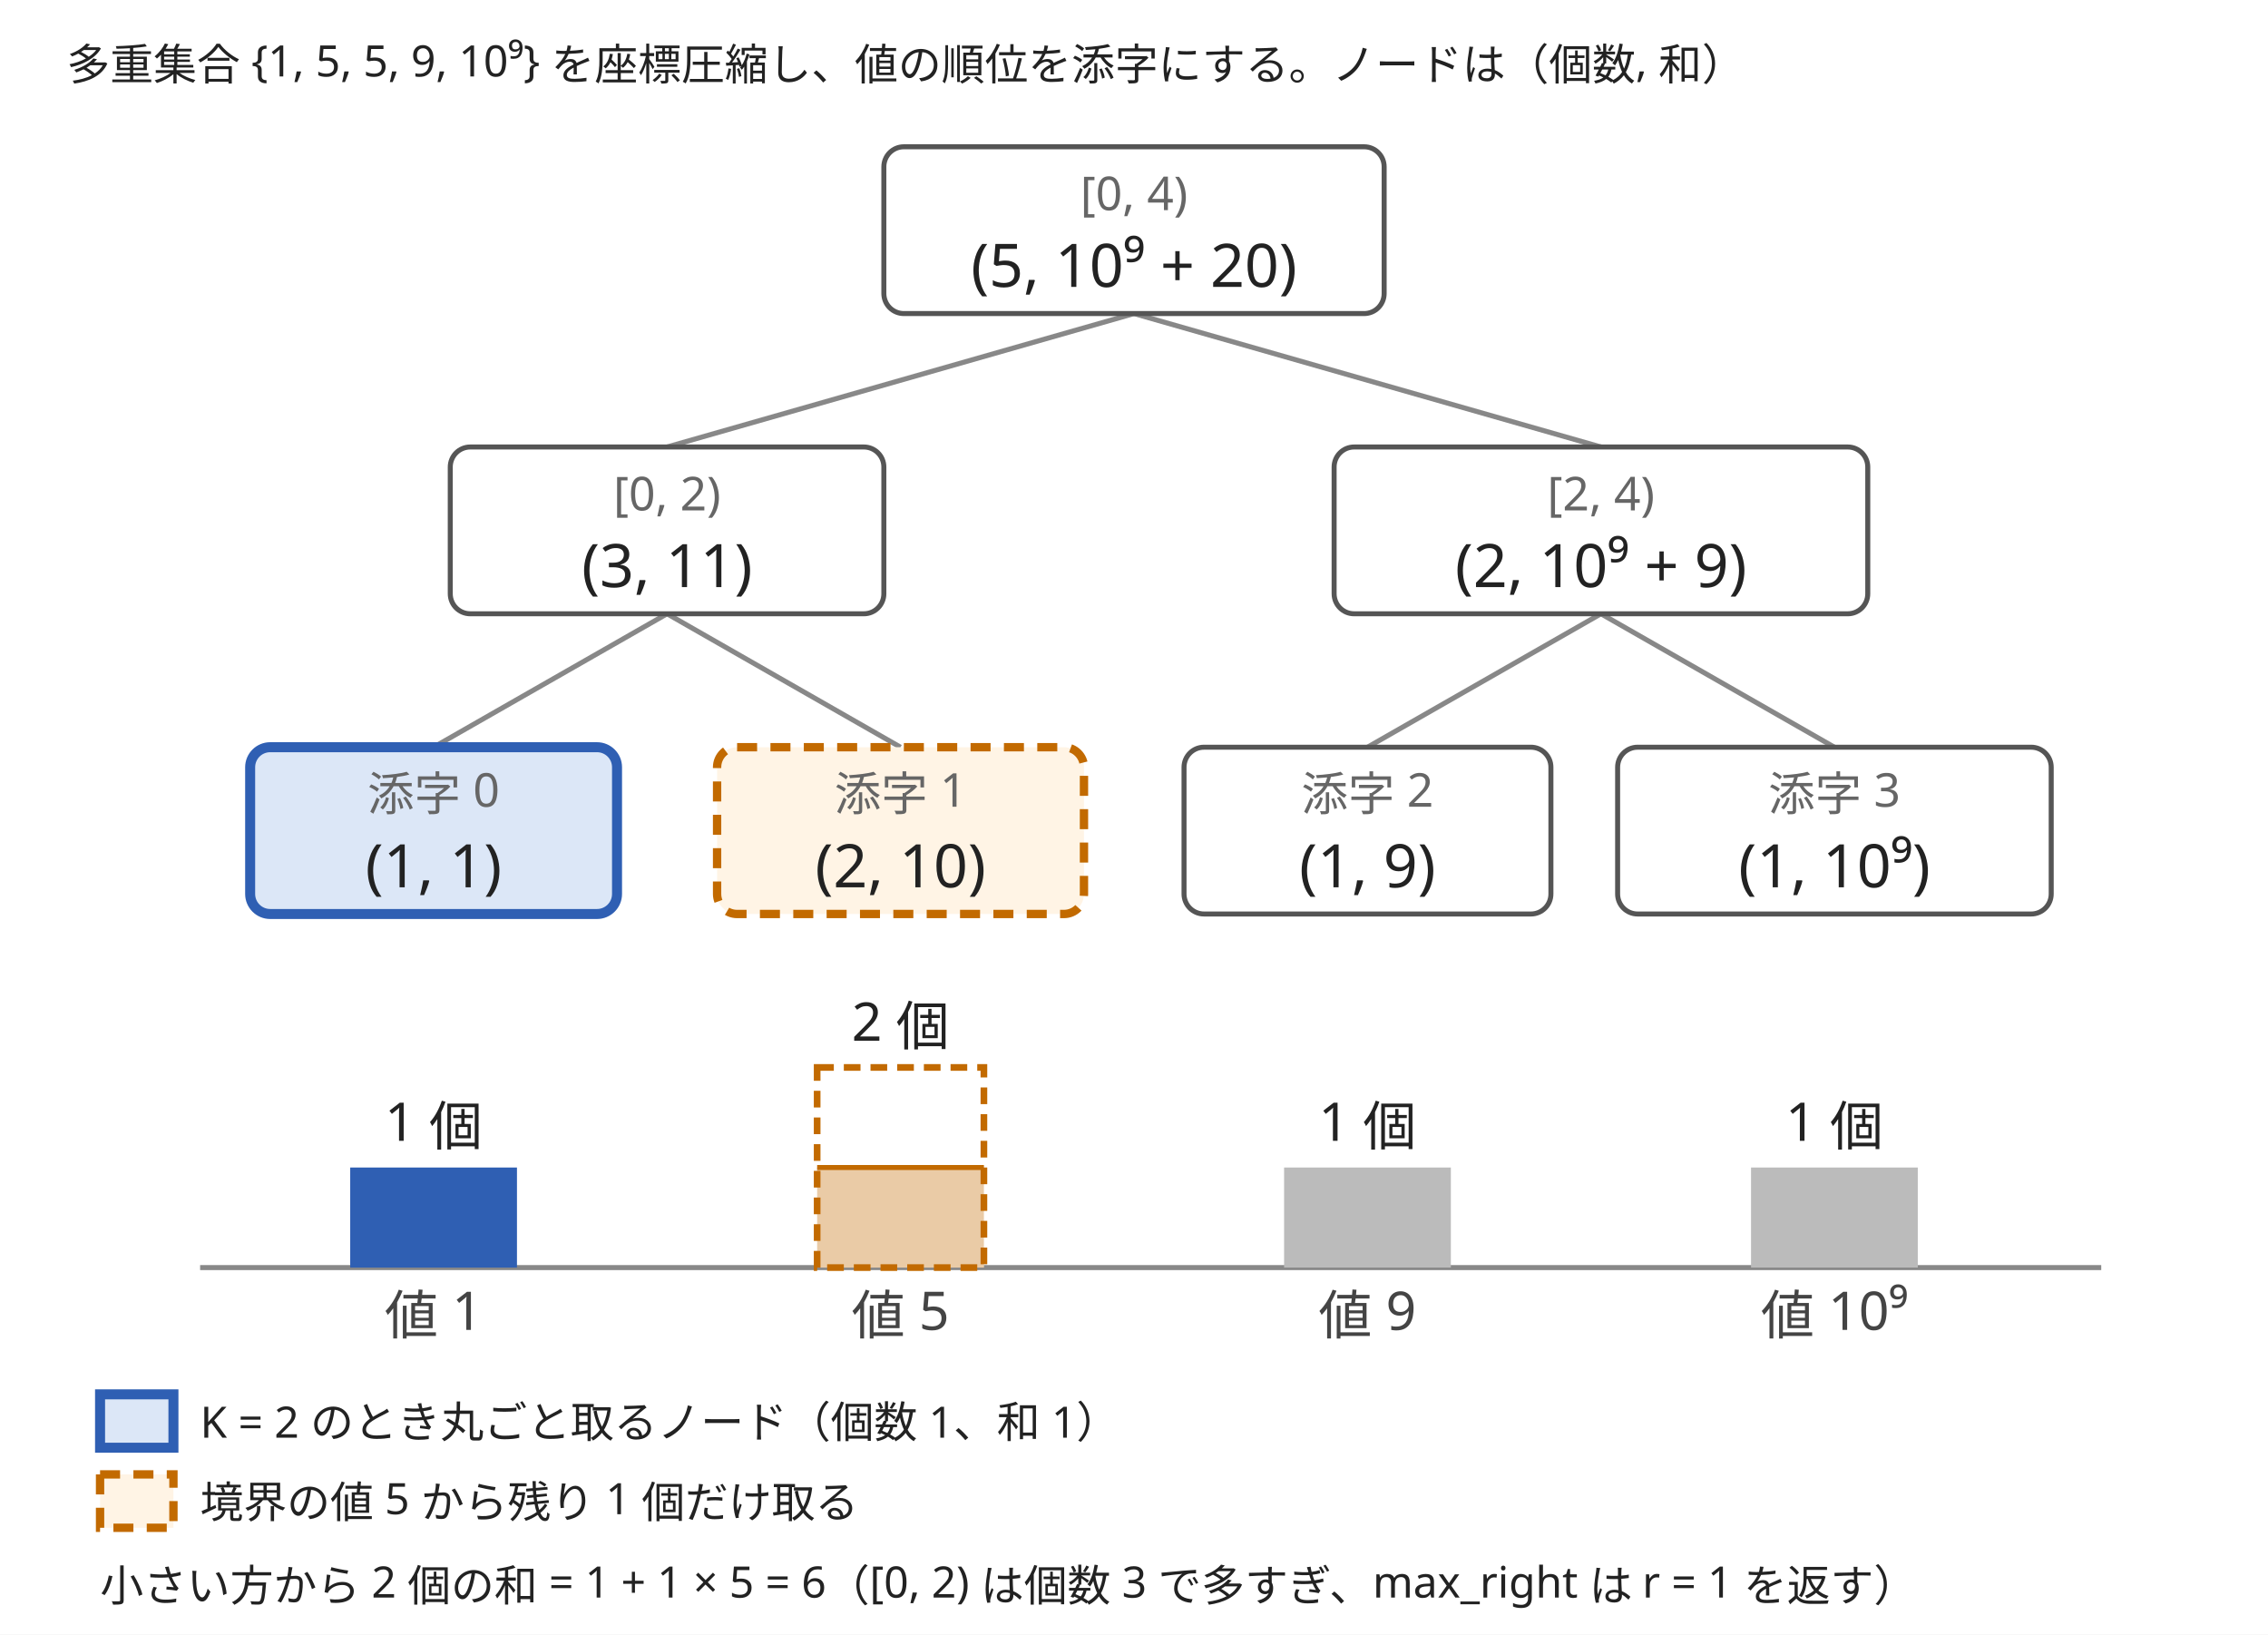
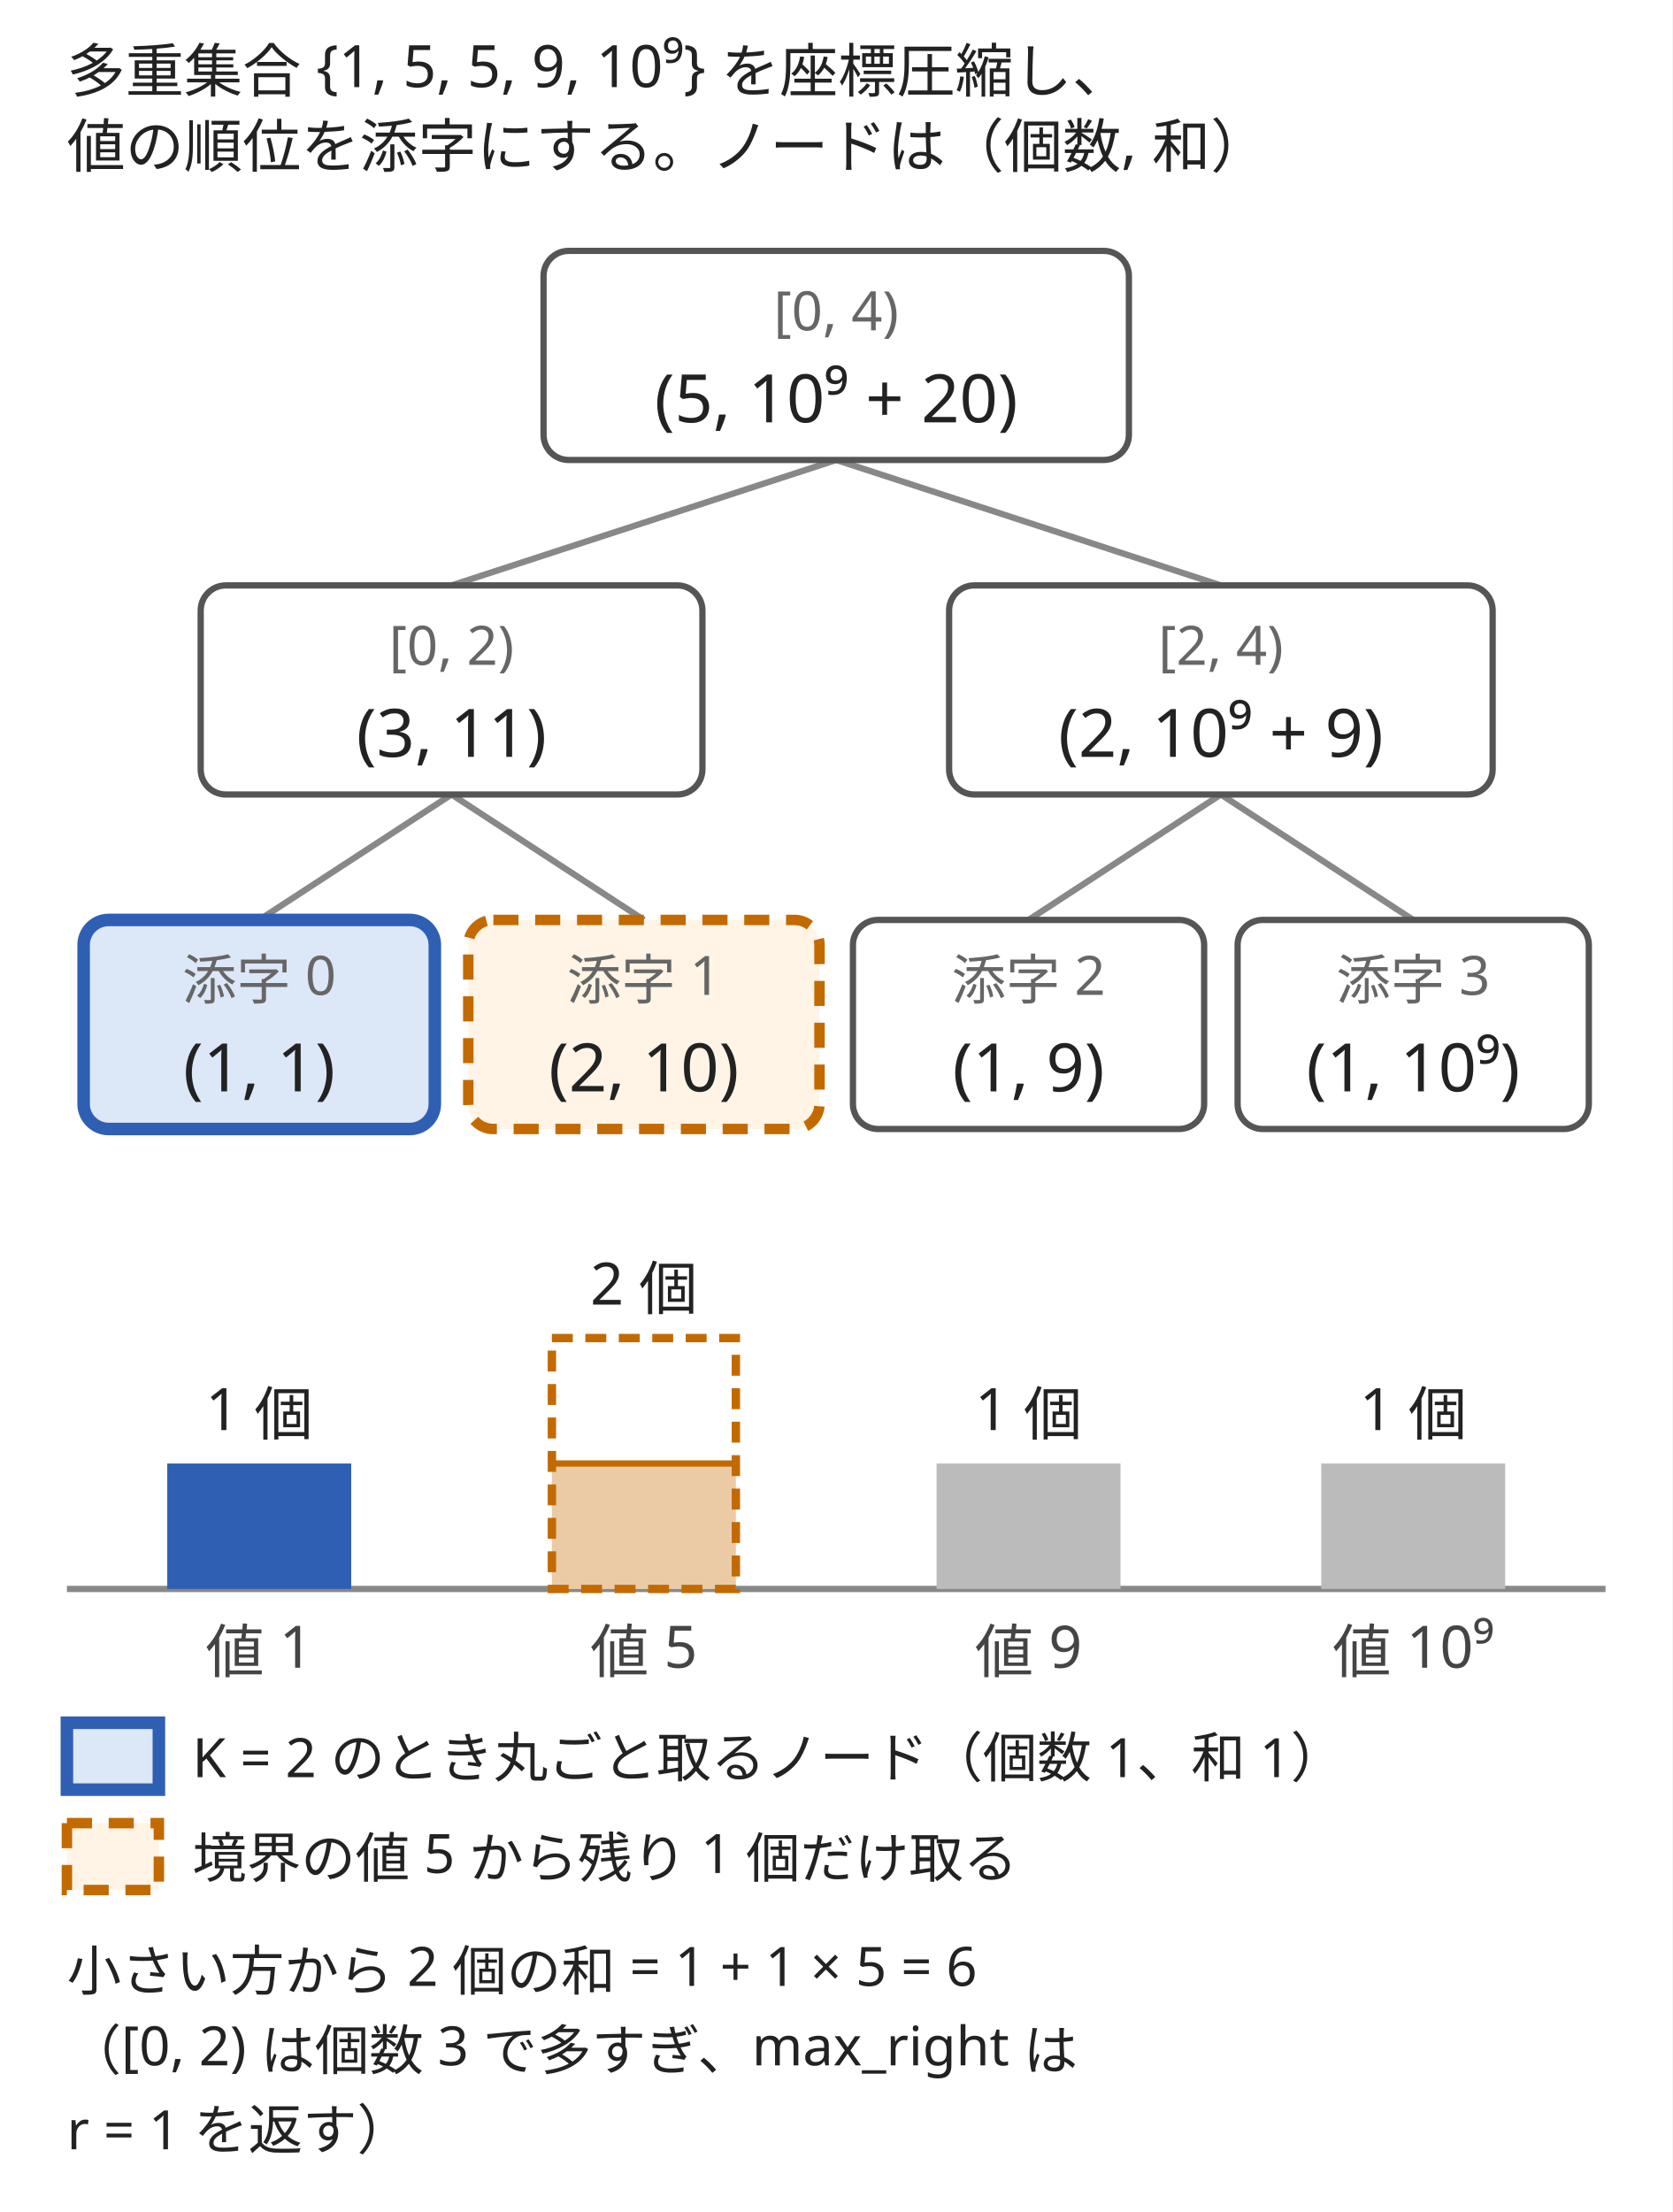
- <svg xmlns="http://www.w3.org/2000/svg" viewBox="0 0 680 490" width="680" height="490" font-family="sans-serif">
-   <rect x="0" y="0" width="680" height="490" fill="#ffffff" />
-   <text x="20" y="24" font-size="13" fill="#222">多重集合 {1, 5, 5, 9, 10⁹} を座標圧縮し、値の順位を添字にする。ノードは（個数, 和）</text>
+ <svg xmlns="http://www.w3.org/2000/svg" viewBox="0 0 400 529" width="400" height="529" font-family="sans-serif">
+   <rect x="0" y="0" width="400" height="529" fill="#ffffff" />
+   <text x="16" y="22" font-size="14" fill="#222">多重集合 {1, 5, 5, 9, 10⁹} を座標圧縮し、</text>
+   <text x="16" y="40" font-size="14" fill="#222">値の順位を添字にする。ノードは（個数, 和）</text>
  <g stroke="#888" stroke-width="1.5">
-     <line x1="340" y1="94" x2="200" y2="134" />
-     <line x1="340" y1="94" x2="480" y2="134" />
-     <line x1="200" y1="184" x2="130" y2="224" />
-     <line x1="200" y1="184" x2="270" y2="224" />
-     <line x1="480" y1="184" x2="410" y2="224" />
-     <line x1="480" y1="184" x2="550" y2="224" />
+     <line x1="200" y1="110" x2="108" y2="140" />
+     <line x1="200" y1="110" x2="292" y2="140" />
+     <line x1="108" y1="190" x2="62" y2="220" />
+     <line x1="108" y1="190" x2="154" y2="220" />
+     <line x1="292" y1="190" x2="246" y2="220" />
+     <line x1="292" y1="190" x2="338" y2="220" />
  </g>
-   <rect x="265" y="44" width="150" height="50" rx="6" fill="#ffffff" stroke="#555" stroke-width="1.5" />
-   <text x="340" y="63" font-size="14" fill="#666" text-anchor="middle">[0, 4)</text>
-   <text x="340" y="86" font-size="18" fill="#222" text-anchor="middle">(5, 10⁹ + 20)</text>
-   <rect x="135" y="134" width="130" height="50" rx="6" fill="#ffffff" stroke="#555" stroke-width="1.5" />
-   <text x="200" y="153" font-size="14" fill="#666" text-anchor="middle">[0, 2)</text>
-   <text x="200" y="176" font-size="18" fill="#222" text-anchor="middle">(3, 11)</text>
-   <rect x="400" y="134" width="160" height="50" rx="6" fill="#ffffff" stroke="#555" stroke-width="1.5" />
-   <text x="480" y="153" font-size="14" fill="#666" text-anchor="middle">[2, 4)</text>
-   <text x="480" y="176" font-size="18" fill="#222" text-anchor="middle">(2, 10⁹ + 9)</text>
-   <rect x="75" y="224" width="110" height="50" rx="6" fill="#dce7f7" stroke="#2f5fb3" stroke-width="3" />
-   <text x="130" y="243" font-size="14" fill="#666" text-anchor="middle">添字 0</text>
-   <text x="130" y="266" font-size="18" fill="#222" text-anchor="middle">(1, 1)</text>
-   <rect x="215" y="224" width="110" height="50" rx="6" fill="#fff4e5" stroke="#c26a00" stroke-width="2.5" stroke-dasharray="6 4" />
-   <text x="270" y="243" font-size="14" fill="#666" text-anchor="middle">添字 1</text>
-   <text x="270" y="266" font-size="18" fill="#222" text-anchor="middle">(2, 10)</text>
-   <rect x="355" y="224" width="110" height="50" rx="6" fill="#ffffff" stroke="#555" stroke-width="1.5" />
-   <text x="410" y="243" font-size="14" fill="#666" text-anchor="middle">添字 2</text>
-   <text x="410" y="266" font-size="18" fill="#222" text-anchor="middle">(1, 9)</text>
-   <rect x="485" y="224" width="130" height="50" rx="6" fill="#ffffff" stroke="#555" stroke-width="1.5" />
-   <text x="550" y="243" font-size="14" fill="#666" text-anchor="middle">添字 3</text>
-   <text x="550" y="266" font-size="18" fill="#222" text-anchor="middle">(1, 10⁹)</text>
-   <line x1="60" y1="380" x2="630" y2="380" stroke="#888" stroke-width="1.5" />
-   <rect x="105" y="350" width="50" height="30" fill="#2f5fb3" />
-   <rect x="245" y="320" width="50" height="60" fill="#ffffff" stroke="#c26a00" stroke-width="2" stroke-dasharray="5 3" />
-   <line x1="245" y1="350" x2="295" y2="350" stroke="#c26a00" stroke-width="1.5" />
-   <rect x="245" y="350" width="50" height="30" fill="#c26a00" fill-opacity="0.35" />
-   <rect x="385" y="350" width="50" height="30" fill="#bbbbbb" />
-   <rect x="525" y="350" width="50" height="30" fill="#bbbbbb" />
-   <text x="130" y="342" font-size="16" fill="#222" text-anchor="middle">1 個</text>
-   <text x="270" y="312" font-size="16" fill="#222" text-anchor="middle">2 個</text>
-   <text x="410" y="342" font-size="16" fill="#222" text-anchor="middle">1 個</text>
-   <text x="550" y="342" font-size="16" fill="#222" text-anchor="middle">1 個</text>
-   <text x="130" y="400" font-size="16" fill="#444" text-anchor="middle">値 1</text>
-   <text x="270" y="400" font-size="16" fill="#444" text-anchor="middle">値 5</text>
-   <text x="410" y="400" font-size="16" fill="#444" text-anchor="middle">値 9</text>
-   <text x="550" y="400" font-size="16" fill="#444" text-anchor="middle">値 10⁹</text>
-   <rect x="30" y="418" width="22" height="16" fill="#dce7f7" stroke="#2f5fb3" stroke-width="3" />
-   <text x="60" y="431" font-size="13" fill="#222">K = 2 のとき丸ごと取るノード（個数 1、和 1）</text>
-   <rect x="30" y="442" width="22" height="16" fill="#fff4e5" stroke="#c26a00" stroke-width="2.5" stroke-dasharray="6 4" />
-   <text x="60" y="455" font-size="13" fill="#222">境界の値 5 から残り 1 個だけ取る</text>
-   <text x="30" y="480" font-size="13" fill="#222">小さい方から 2 個の和 = 1 + 1 × 5 = 6（[0, 2) は個数 3 で多すぎ、max_right は r = 1 を返す）</text>
+   <rect x="130.0" y="60" width="140" height="50" rx="6" fill="#ffffff" stroke="#555" stroke-width="1.5" />
+   <text x="200" y="79" font-size="13" fill="#666" text-anchor="middle">[0, 4)</text>
+   <text x="200" y="101" font-size="16" fill="#222" text-anchor="middle">(5, 10⁹ + 20)</text>
+   <rect x="48.0" y="140" width="120" height="50" rx="6" fill="#ffffff" stroke="#555" stroke-width="1.5" />
+   <text x="108" y="159" font-size="13" fill="#666" text-anchor="middle">[0, 2)</text>
+   <text x="108" y="181" font-size="16" fill="#222" text-anchor="middle">(3, 11)</text>
+   <rect x="227.0" y="140" width="130" height="50" rx="6" fill="#ffffff" stroke="#555" stroke-width="1.5" />
+   <text x="292" y="159" font-size="13" fill="#666" text-anchor="middle">[2, 4)</text>
+   <text x="292" y="181" font-size="16" fill="#222" text-anchor="middle">(2, 10⁹ + 9)</text>
+   <rect x="20.0" y="220" width="84" height="50" rx="6" fill="#dce7f7" stroke="#2f5fb3" stroke-width="3" />
+   <text x="62" y="239" font-size="13" fill="#666" text-anchor="middle">添字 0</text>
+   <text x="62" y="261" font-size="16" fill="#222" text-anchor="middle">(1, 1)</text>
+   <rect x="112.0" y="220" width="84" height="50" rx="6" fill="#fff4e5" stroke="#c26a00" stroke-width="2.5" stroke-dasharray="6 4" />
+   <text x="154" y="239" font-size="13" fill="#666" text-anchor="middle">添字 1</text>
+   <text x="154" y="261" font-size="16" fill="#222" text-anchor="middle">(2, 10)</text>
+   <rect x="204.0" y="220" width="84" height="50" rx="6" fill="#ffffff" stroke="#555" stroke-width="1.5" />
+   <text x="246" y="239" font-size="13" fill="#666" text-anchor="middle">添字 2</text>
+   <text x="246" y="261" font-size="16" fill="#222" text-anchor="middle">(1, 9)</text>
+   <rect x="296.0" y="220" width="84" height="50" rx="6" fill="#ffffff" stroke="#555" stroke-width="1.5" />
+   <text x="338" y="239" font-size="13" fill="#666" text-anchor="middle">添字 3</text>
+   <text x="338" y="261" font-size="16" fill="#222" text-anchor="middle">(1, 10⁹)</text>
+   <line x1="16" y1="380" x2="384" y2="380" stroke="#888" stroke-width="1.5" />
+   <rect x="40" y="350" width="44" height="30" fill="#2f5fb3" />
+   <rect x="132" y="320" width="44" height="60" fill="#ffffff" stroke="#c26a00" stroke-width="2" stroke-dasharray="5 3" />
+   <line x1="132" y1="350" x2="176" y2="350" stroke="#c26a00" stroke-width="1.5" />
+   <rect x="132" y="350" width="44" height="30" fill="#c26a00" fill-opacity="0.35" />
+   <rect x="224" y="350" width="44" height="30" fill="#bbbbbb" />
+   <rect x="316" y="350" width="44" height="30" fill="#bbbbbb" />
+   <text x="62" y="342" font-size="14" fill="#222" text-anchor="middle">1 個</text>
+   <text x="62" y="400" font-size="14" fill="#444" text-anchor="middle">値 1</text>
+   <text x="154" y="312" font-size="14" fill="#222" text-anchor="middle">2 個</text>
+   <text x="154" y="400" font-size="14" fill="#444" text-anchor="middle">値 5</text>
+   <text x="246" y="342" font-size="14" fill="#222" text-anchor="middle">1 個</text>
+   <text x="246" y="400" font-size="14" fill="#444" text-anchor="middle">値 9</text>
+   <text x="338" y="342" font-size="14" fill="#222" text-anchor="middle">1 個</text>
+   <text x="338" y="400" font-size="14" fill="#444" text-anchor="middle">値 10⁹</text>
+   <rect x="16" y="412" width="22" height="16" fill="#dce7f7" stroke="#2f5fb3" stroke-width="3" />
+   <text x="46" y="425" font-size="13" fill="#222">K = 2 のとき丸ごと取るノード（個数 1、和 1）</text>
+   <rect x="16" y="436" width="22" height="16" fill="#fff4e5" stroke="#c26a00" stroke-width="2.5" stroke-dasharray="6 4" />
+   <text x="46" y="449" font-size="13" fill="#222">境界の値 5 から残り 1 個だけ取る</text>
+   <text x="16" y="476" font-size="13" fill="#222">小さい方から 2 個の和 = 1 + 1 × 5 = 6</text>
+   <text x="16" y="495" font-size="13" fill="#222">（[0, 2) は個数 3 で多すぎ、max_right は</text>
+   <text x="16" y="514" font-size="13" fill="#222">r = 1 を返す）</text>
</svg>
